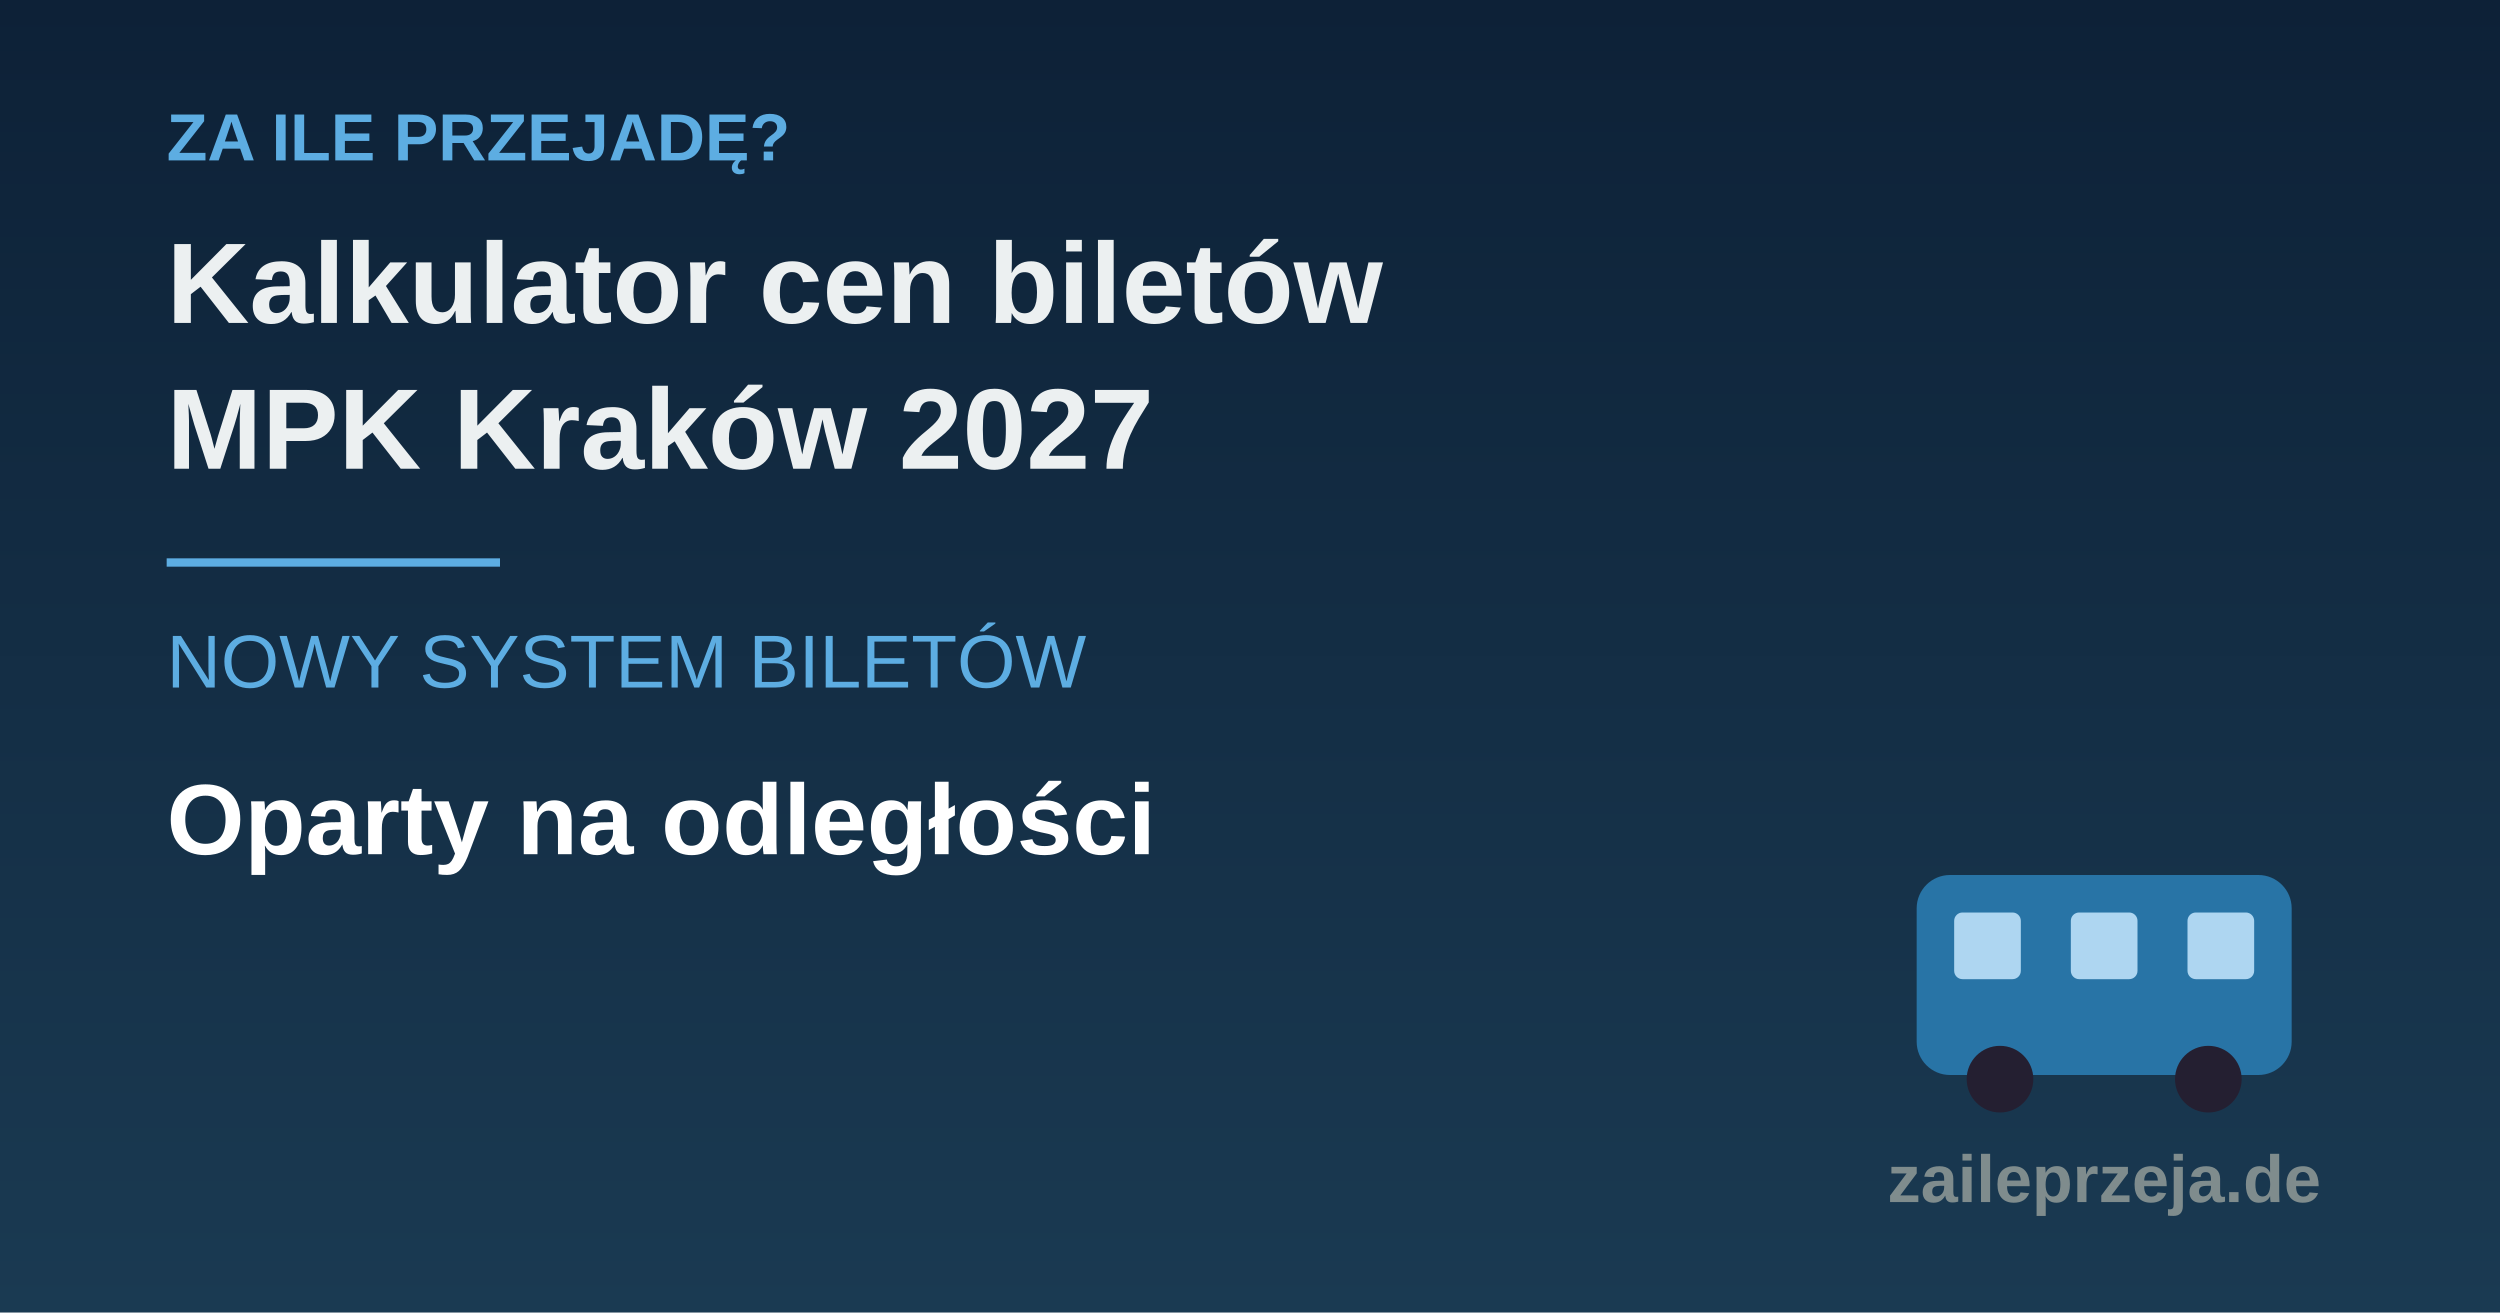
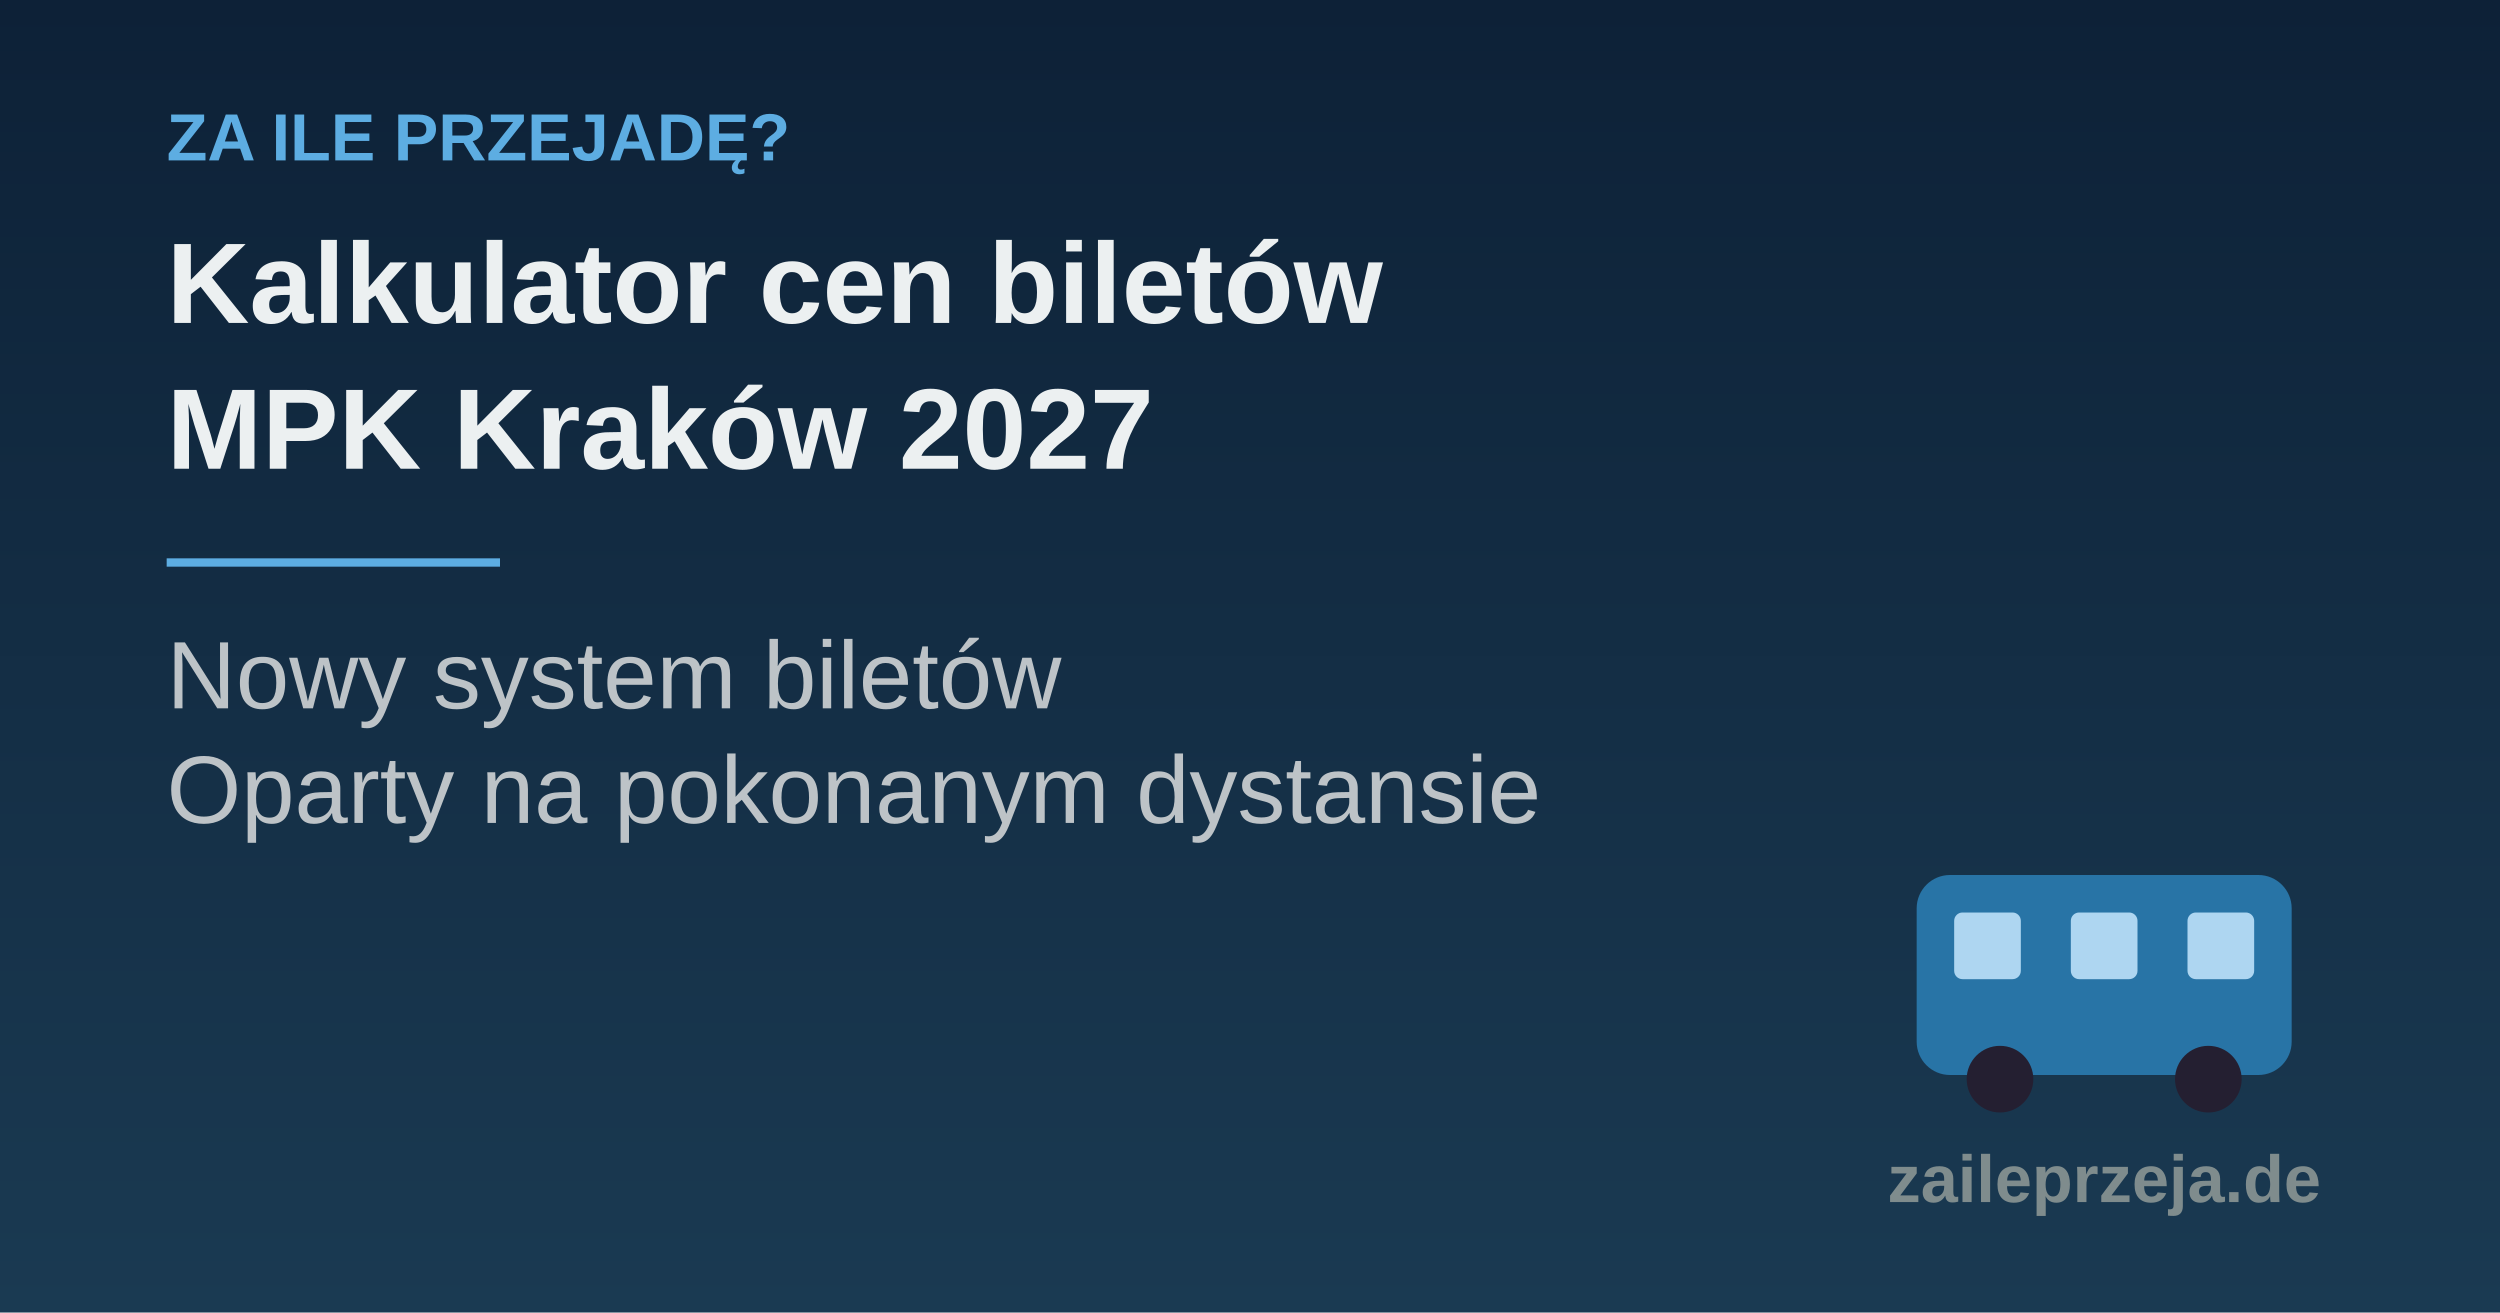
<svg xmlns="http://www.w3.org/2000/svg" viewBox="0 0 1200 630">
  <defs>
    <linearGradient id="bg" x1="0" y1="0" x2="0" y2="1">
      <stop offset="0%" stop-color="#0d2137" />
      <stop offset="100%" stop-color="#1a3a52" />
    </linearGradient>
  </defs>
  <rect width="1200" height="630" fill="url(#bg)" />
  <text x="80" y="77" font-family="Arial, Helvetica, sans-serif" font-size="32" font-weight="bold" fill="#5dade2">ZA ILE PRZEJADĘ?</text>
  <text x="80" y="155" font-family="Arial, Helvetica, sans-serif" font-size="55" font-weight="bold" fill="#ecf0f1">Kalkulator cen biletów</text>
  <text x="80" y="225" font-family="Arial, Helvetica, sans-serif" font-size="55" font-weight="bold" fill="#ecf0f1">MPK Kraków 2027</text>
  <line x1="80" y1="270" x2="240" y2="270" stroke="#5dade2" stroke-width="4" />
-   <text x="80" y="330" font-family="Arial, Helvetica, sans-serif" font-size="36" font-weight="normal" fill="#5dade2">NOWY SYSTEM BILETÓW</text>
-   <text x="80" y="410" font-family="Arial, Helvetica, sans-serif" font-size="48" font-weight="bold" fill="#ffffff">Oparty na odległości</text>
+   <text x="80" y="340" font-family="Arial, Helvetica, sans-serif" font-size="46" font-weight="normal" fill="#bdc3c7">Nowy system biletów</text>
+   <text x="80" y="395" font-family="Arial, Helvetica, sans-serif" font-size="46" font-weight="normal" fill="#bdc3c7">Oparty na pokonanym dystansie</text>
  <rect x="920" y="420" width="180" height="96" rx="16" fill="#2874a6" />
  <rect x="938" y="438" width="32" height="32" rx="4" fill="#aed6f1" />
  <rect x="994" y="438" width="32" height="32" rx="4" fill="#aed6f1" />
  <rect x="1050" y="438" width="32" height="32" rx="4" fill="#aed6f1" />
  <circle cx="960" cy="518" r="16" fill="#241f31" />
  <circle cx="1060" cy="518" r="16" fill="#241f31" />
  <text x="1010" y="577" font-family="Arial, Helvetica, sans-serif" font-size="32" font-weight="bold" fill="#7f8c8d" text-anchor="middle">zaileprzeja.de</text>
</svg>
